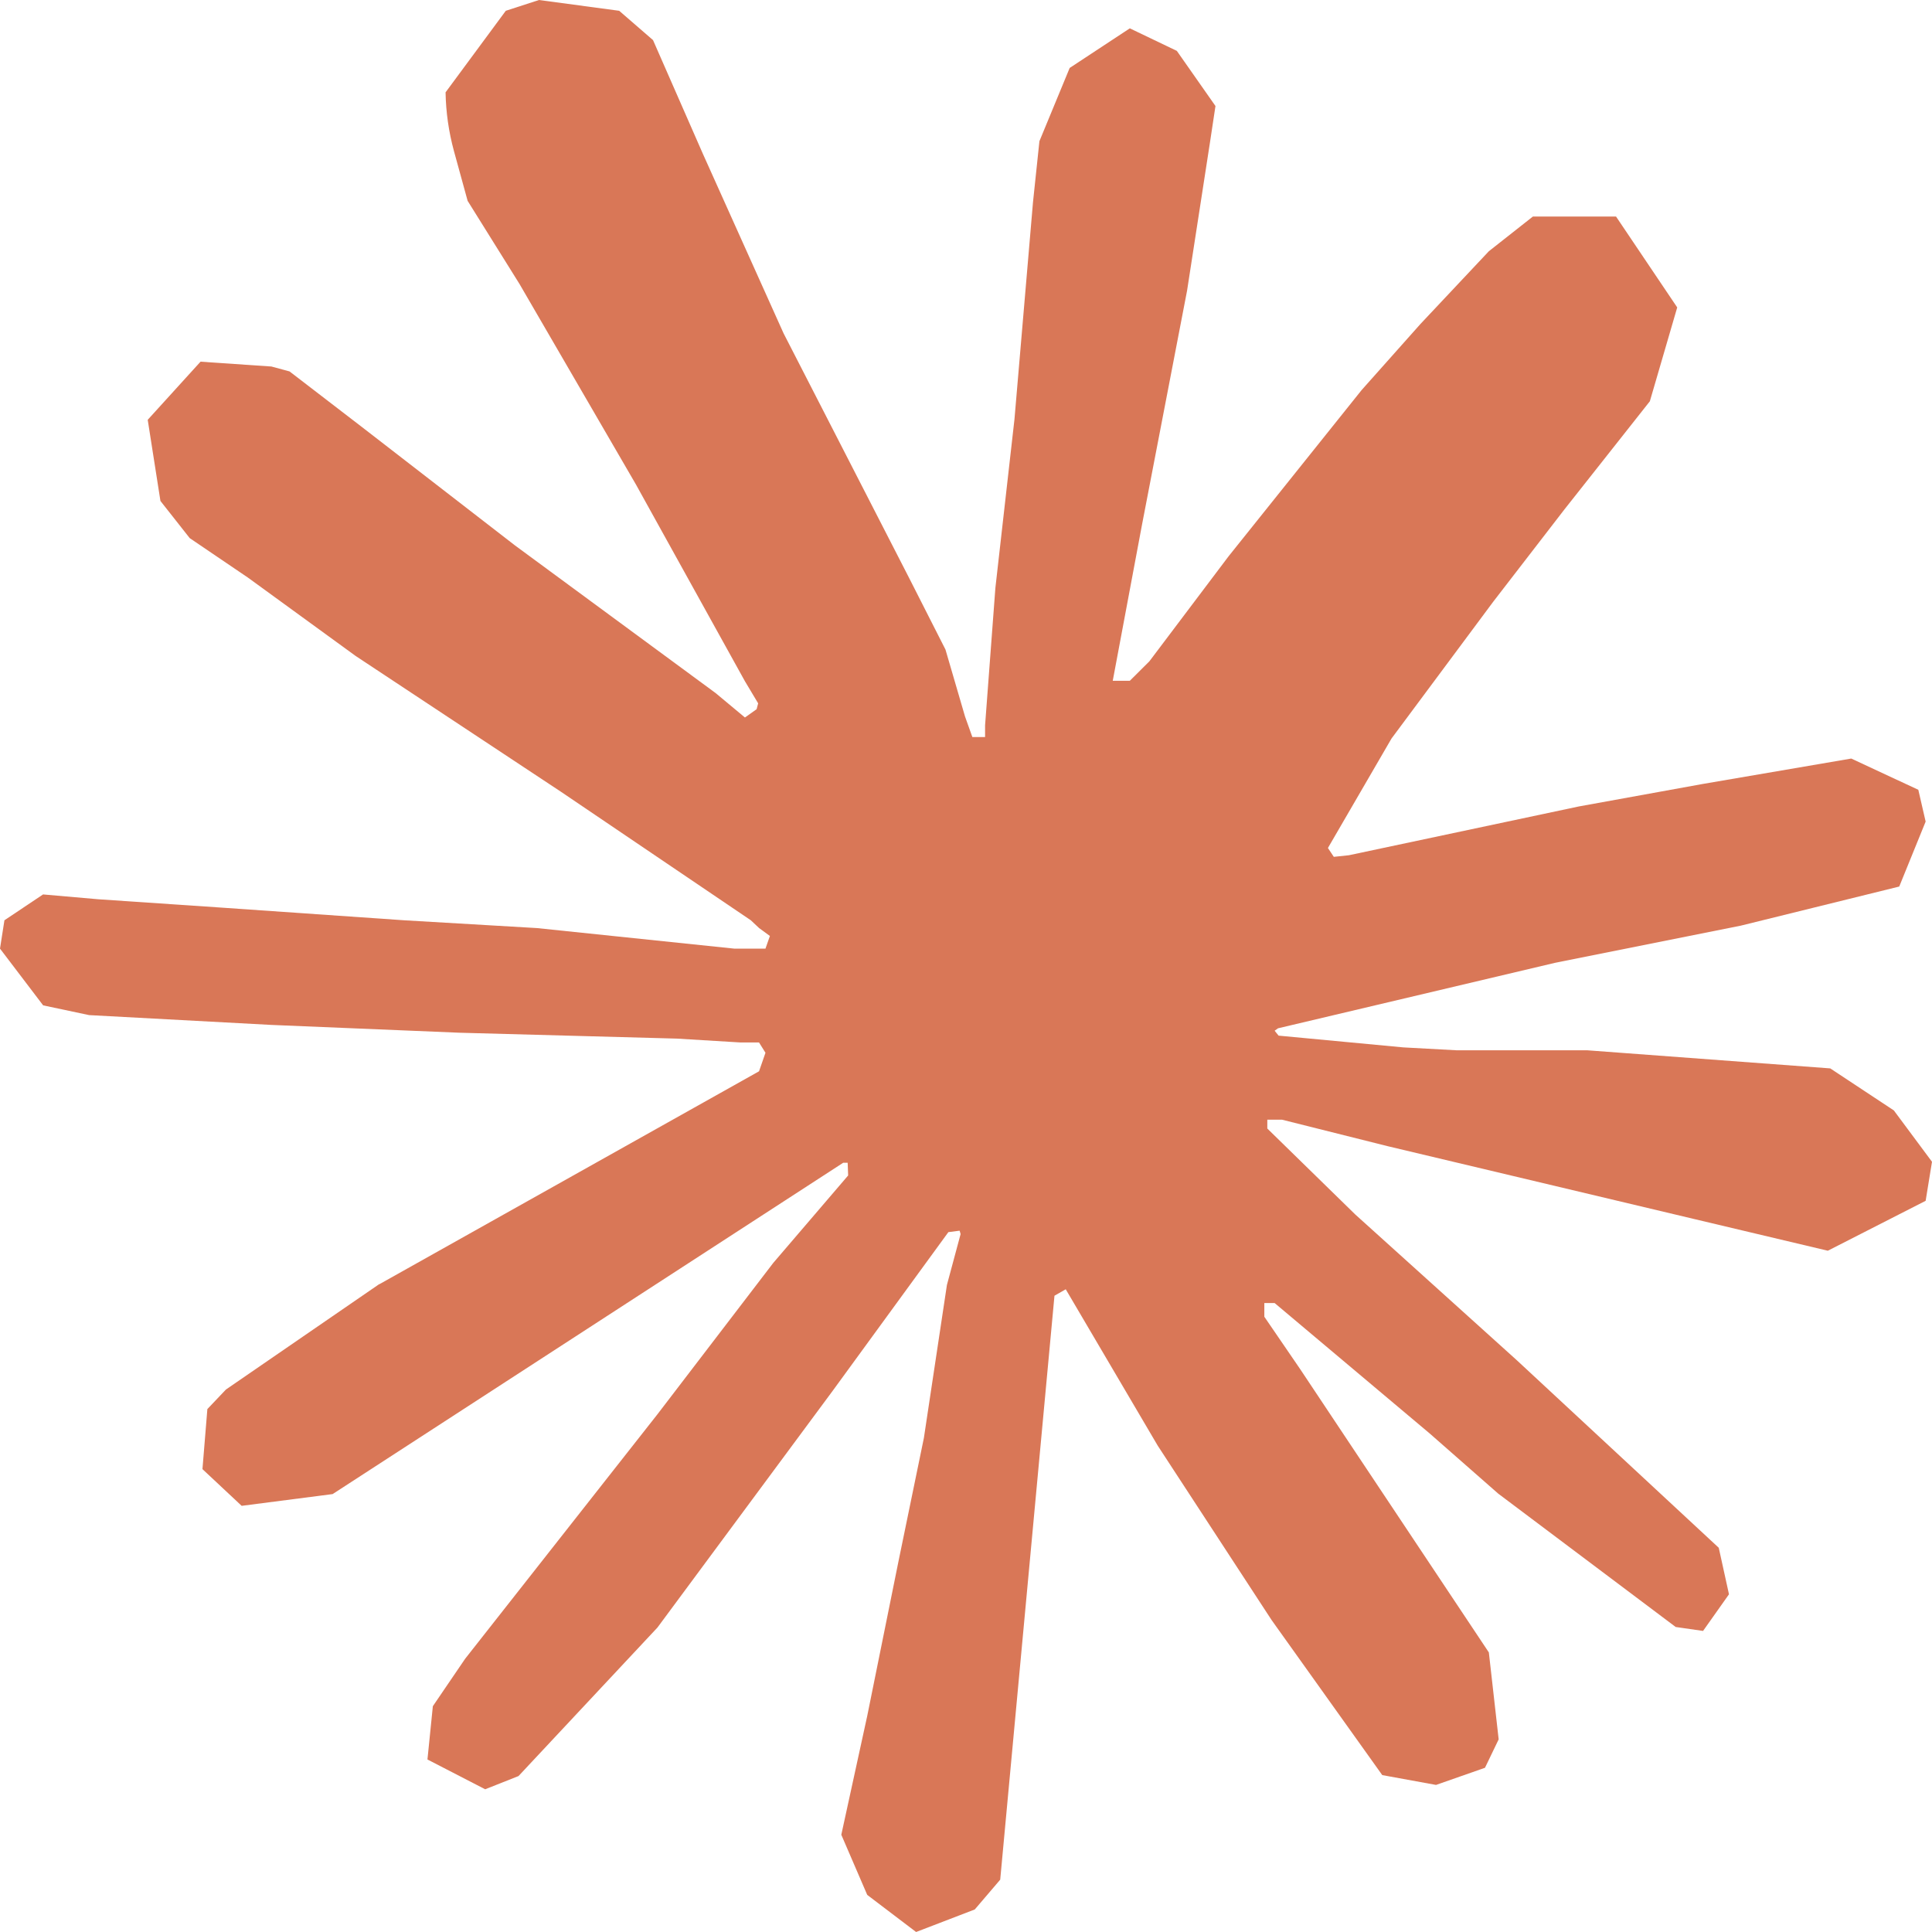
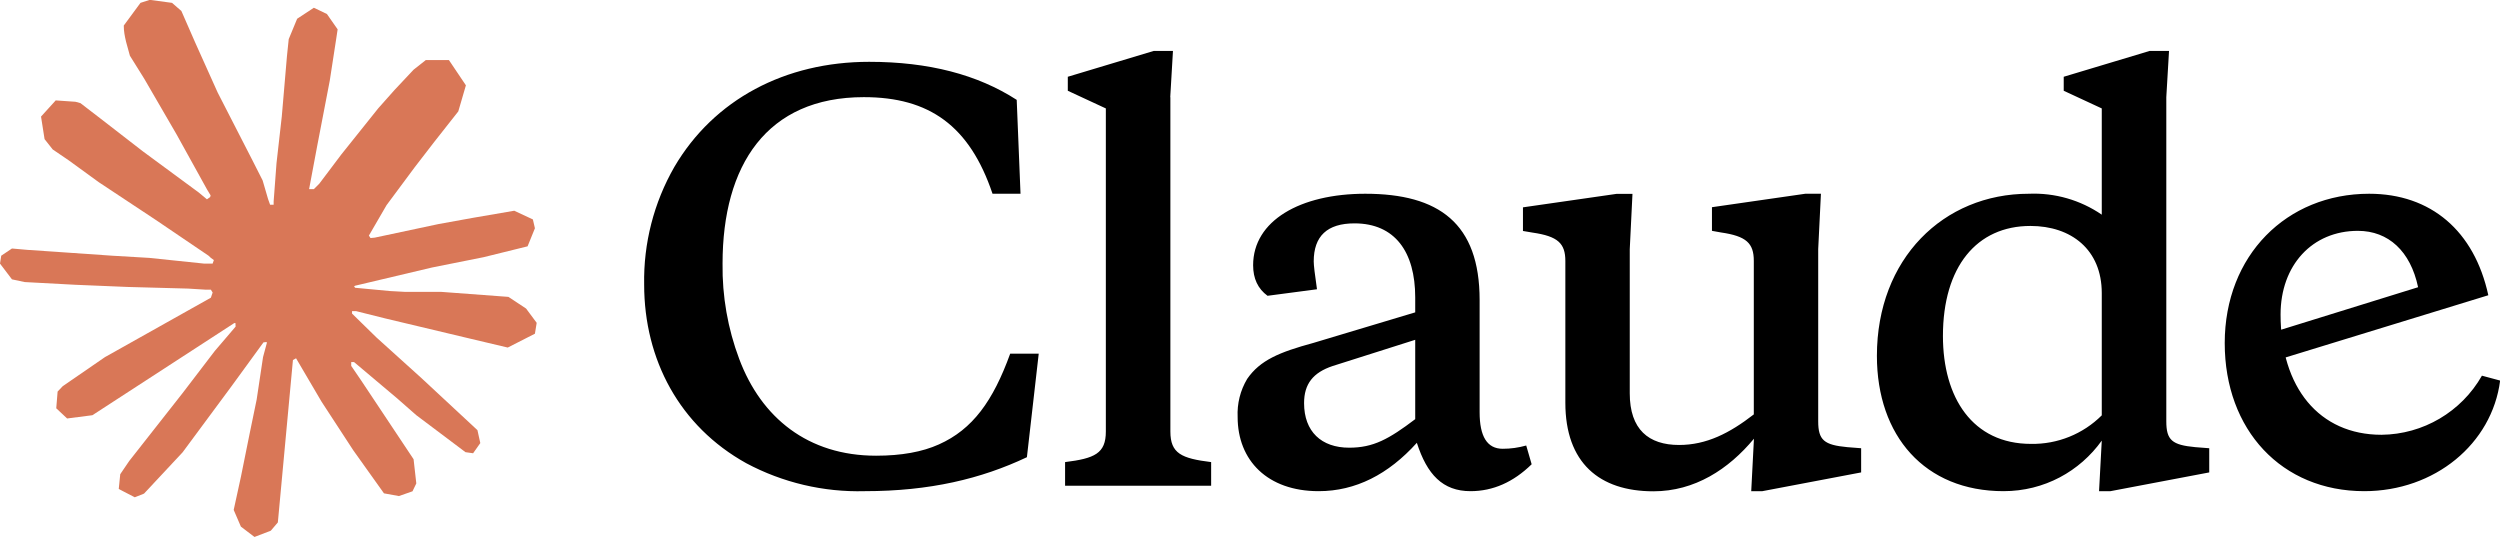
- <svg xmlns="http://www.w3.org/2000/svg" viewBox="0 0 24 24" width="48" height="48">
-   <path d="M4.709 15.955l4.72-2.647.08-.23-.08-.128H9.2l-.79-.048-2.698-.073-2.339-.097-2.266-.122-.571-.121L0 11.784l.055-.352.48-.321.686.06 1.52.103 2.278.158 1.652.097 2.449.255h.389l.055-.157-.134-.098-.103-.097-2.358-1.596-2.552-1.688-1.336-.972-.724-.491-.364-.462-.158-1.008.656-.722.881.06.225.061.893.686 1.908 1.476 2.491 1.833.365.304.145-.103.019-.073-.164-.274-1.355-2.446-1.446-2.49-.644-1.032-.17-.619a2.97 2.97 0 01-.104-.729L6.283.134 6.696 0l.996.134.42.364.62 1.414 1.002 2.229 1.555 3.03.456.898.243.832.091.255h.158V9.01l.128-1.706.237-2.095.23-2.695.08-.76.376-.91.747-.492.584.28.48.685-.067.444-.286 1.851-.559 2.903-.364 1.942h.212l.243-.242.985-1.306 1.652-2.064.73-.82.85-.904.547-.431h1.033l.76 1.129-.34 1.166-1.064 1.347-.881 1.142-1.264 1.7-.79 1.36.073.11.188-.02 2.856-.606 1.543-.28 1.841-.315.833.388.091.395-.328.807-1.969.486-2.309.462-3.439.813-.042.03.049.061 1.549.146.662.036h1.622l3.02.225.79.522.474.638-.079.485-1.215.62-1.64-.389-3.829-.91-1.312-.329h-.182v.11l1.093 1.068 2.006 1.81 2.509 2.33.127.578-.322.455-.34-.049-2.205-1.657-.851-.747-1.926-1.62h-.128v.17l.444.649 2.345 3.521.122 1.08-.17.353-.608.213-.668-.122-1.374-1.925-1.415-2.167-1.143-1.943-.14.08-.674 7.254-.316.37-.729.28-.607-.461-.322-.747.322-1.476.389-1.924.315-1.53.286-1.9.17-.632-.012-.042-.14.018-1.434 1.967-2.18 2.945-1.726 1.845-.414.164-.717-.37.067-.662.401-.589 2.388-3.036 1.44-1.882.93-1.086-.006-.158h-.055L4.132 18.56l-1.13.146-.487-.456.061-.746.231-.243 1.908-1.312-.006.006z" fill="#D97757" fill-rule="nonzero" />
+ <svg xmlns="http://www.w3.org/2000/svg" viewBox="0 0 184 40" class="text-text-000 h-6 sm:h-7" fill="currentColor">
+   <path shape-rendering="optimizeQuality" fill="#D97757" d="m7.75 26.27 7.77-4.36.13-.38-.13-.21h-.38l-1.3-.08-4.44-.12-3.85-.16-3.73-.2-.94-.2L0 19.4l.09-.58.79-.53 1.13.1 2.5.17 3.75.26 2.72.16 4.03.42h.64l.09-.26-.22-.16-.17-.16-3.88-2.63-4.2-2.78-2.2-1.6L3.88 11l-.6-.76-.26-1.66L4.1 7.39l1.45.1.37.1 1.47 1.13 3.14 2.43 4.1 3.02.6.5.24-.17.03-.12-.27-.45L13 9.9l-2.38-4.1-1.06-1.7-.28-1.02c-.1-.42-.17-.77-.17-1.2L10.34.21l.68-.22 1.64.22.69.6 1.02 2.33 1.65 3.67 2.56 4.99.75 1.48.4 1.37.15.42h.26v-.24l.21-2.81.39-3.45.38-4.44.13-1.25.62-1.5L23.1.57l.96.46.79 1.13-.11.73-.47 3.05-.92 4.78-.6 3.2h.35l.4-.4 1.62-2.15 2.72-3.4 1.2-1.35 1.4-1.49.9-.71h1.7l1.25 1.86-.56 1.92-1.75 2.22-1.45 1.88-2.08 2.8-1.3 2.24.12.18.31-.03 4.7-1 2.54-.46 3.03-.52 1.37.64.15.65-.54 1.33-3.24.8-3.8.76-5.66 1.34-.07.05.08.1 2.55.24 1.09.06h2.67l4.97.37 1.3.86.78 1.05-.13.8-2 1.02-2.7-.64-6.3-1.5-2.16-.54h-.3v.18l1.8 1.76 3.3 2.98 4.13 3.84.21.95-.53.75-.56-.08-3.63-2.73-1.4-1.23-3.17-2.67h-.21v.28l.73 1.07 3.86 5.8.2 1.78-.28.58-1 .35-1.1-.2L26 33.14l-2.33-3.57-1.88-3.2-.23.13-1.11 11.95-.52.61-1.2.46-1-.76-.53-1.23.53-2.43.64-3.17.52-2.52.47-3.13.28-1.04-.02-.07-.23.03-2.36 3.24-3.59 4.85-2.84 3.04-.68.27-1.18-.61.11-1.09.66-.97 3.93-5 2.37-3.1 1.53-1.79-.01-.26h-.09L6.8 30.56l-1.86.24-.8-.75.1-1.23.38-.4 3.14-2.16Z" />
+   <path shape-rendering="optimizeQuality" d="M64.48 33.54c-5.02 0-8.45-2.8-10.07-7.11a19.19 19.19 0 0 1-1.23-7.03c0-7.23 3.24-12.25 10.4-12.25 4.81 0 7.78 2.1 9.47 7.11h2.06l-.28-6.91c-2.88-1.86-6.48-2.8-10.86-2.8-6.17 0-11.42 2.76-14.34 7.74a16.77 16.77 0 0 0-2.22 8.65c0 5.53 2.61 10.43 7.51 13.15a17.51 17.51 0 0 0 8.73 2.06c4.78 0 8.57-.91 11.93-2.5l.87-7.62h-2.1c-1.26 3.48-2.76 5.57-5.25 6.68-1.22.55-2.76.83-4.62.83ZM86.13 7.15l.2-3.4h-1.42l-6.32 1.9v1.03l2.8 1.3v23.78c0 1.62-.83 1.98-3 2.25v1.74h10.75v-1.74c-2.18-.27-3-.63-3-2.25V7.16Zm42.75 29h.83l7.27-1.38v-1.78l-1.02-.08c-1.7-.16-2.14-.51-2.14-1.9V18.33l.2-4.07h-1.15l-6.87.99v1.74l.67.12c1.86.27 2.41.79 2.41 2.09v11.3c-1.78 1.38-3.48 2.25-5.5 2.25-2.24 0-3.63-1.14-3.63-3.8V18.34l.2-4.07h-1.18l-6.88.99v1.74l.71.12c1.86.27 2.41.79 2.41 2.09v10.43c0 4.42 2.5 6.52 6.48 6.52 3.04 0 5.53-1.62 7.4-3.87l-.2 3.87ZM108.9 22.08c0-5.65-3-7.82-8.42-7.82-4.78 0-8.25 1.98-8.25 5.26 0 .98.35 1.73 1.06 2.25l3.64-.48c-.16-1.1-.24-1.77-.24-2.05 0-1.86.99-2.8 3-2.8 2.97 0 4.47 2.09 4.47 5.45v1.1l-7.5 2.25c-2.5.68-3.92 1.27-4.87 2.65a5 5 0 0 0-.7 2.8c0 3.2 2.2 5.46 5.96 5.46 2.72 0 5.13-1.23 7.23-3.56.75 2.33 1.9 3.56 3.95 3.56 1.66 0 3.16-.67 4.5-1.98l-.4-1.38c-.58.16-1.14.24-1.73.24-1.15 0-1.7-.91-1.7-2.69v-8.26Zm-9.6 10.87c-2.05 0-3.32-1.19-3.32-3.28 0-1.42.67-2.25 2.1-2.73l6.08-1.93v5.84c-1.94 1.47-3.08 2.1-4.86 2.1Zm63.3 1.82v-1.78l-1.03-.08c-1.7-.16-2.13-.51-2.13-1.9V7.15l.2-3.4h-1.43l-6.32 1.9v1.03l2.8 1.3v7.82a8.83 8.83 0 0 0-5.37-1.54c-6.28 0-11.18 4.78-11.18 11.93 0 5.89 3.52 9.96 9.32 9.96 3 0 5.61-1.46 7.23-3.72l-.2 3.72h.84l7.27-1.38Zm-13.16-18.14c3 0 5.25 1.74 5.25 4.94v9a7.2 7.2 0 0 1-5.21 2.1c-4.3 0-6.48-3.4-6.48-7.94 0-5.1 2.49-8.1 6.44-8.1Zm28.53 4.5c-.56-2.64-2.18-4.14-4.43-4.14-3.36 0-5.69 2.53-5.69 6.16 0 5.37 2.84 8.85 7.43 8.85a8.6 8.6 0 0 0 7.39-4.35l1.34.36c-.6 4.66-4.82 8.14-10 8.14-6.08 0-10.27-4.5-10.27-10.9 0-6.45 4.55-10.99 10.63-10.99 4.54 0 7.74 2.73 8.77 7.47l-15.84 4.86v-2.14l10.67-3.31Z" />
</svg>
